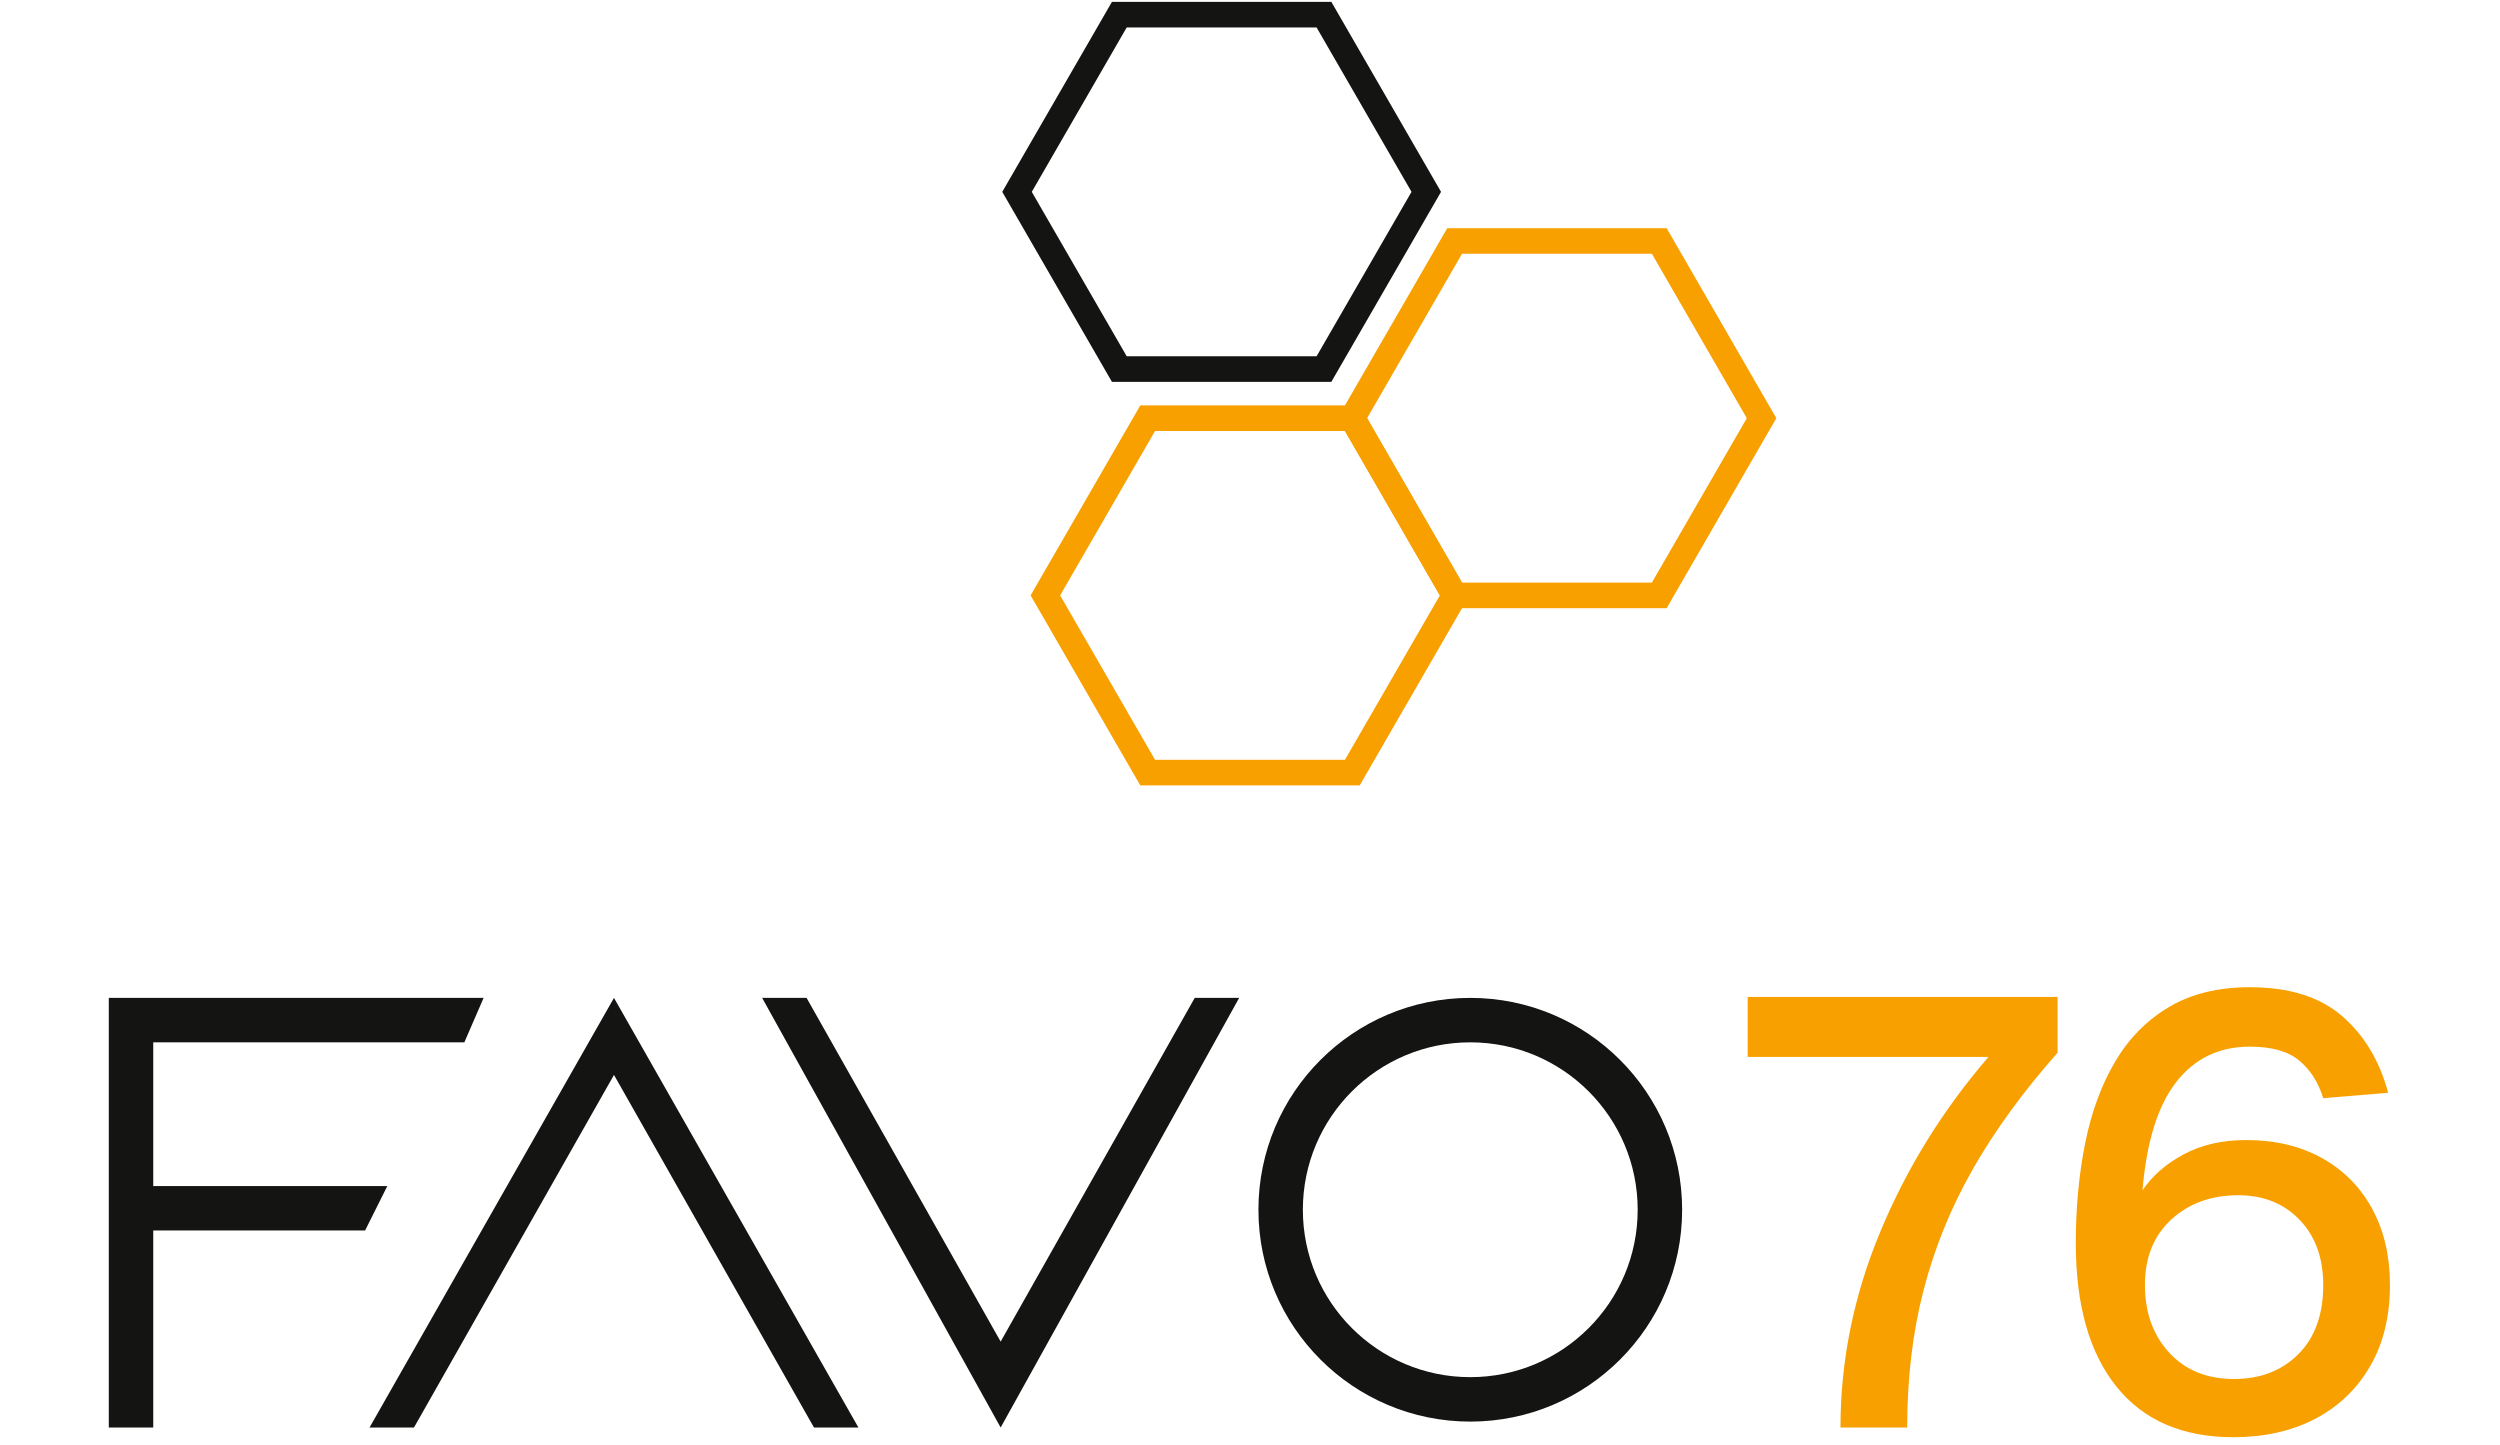
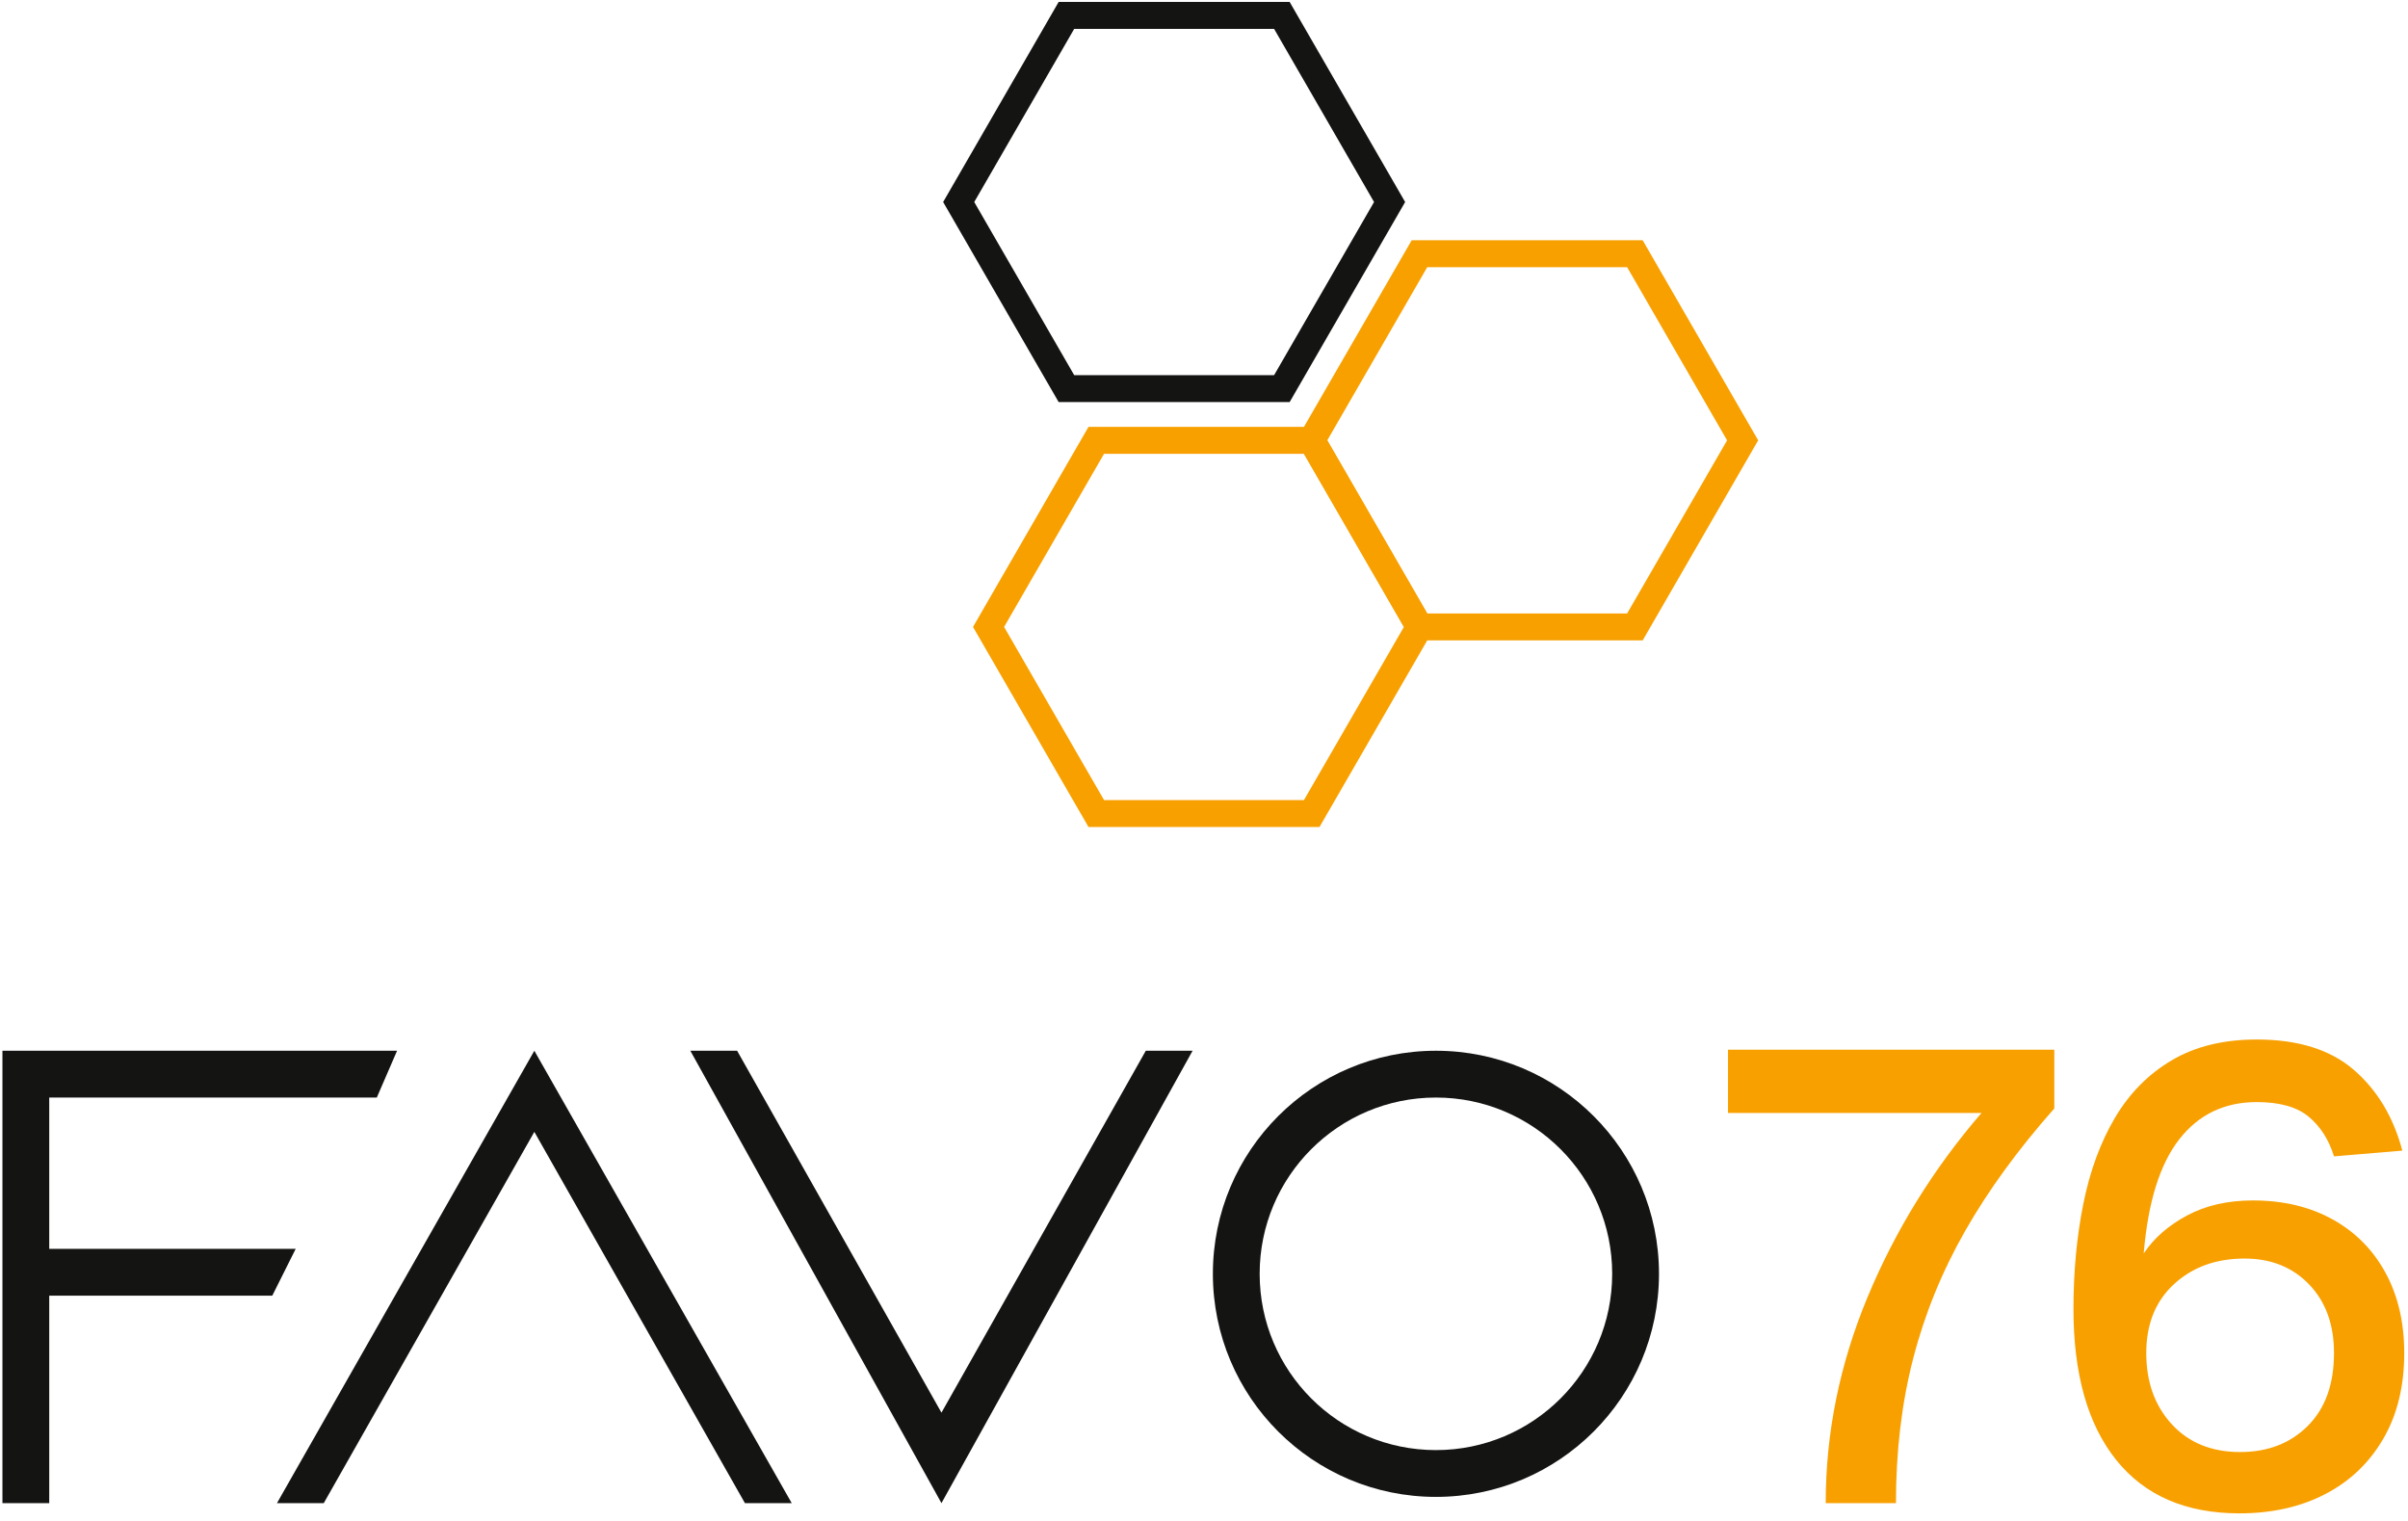
- <svg xmlns="http://www.w3.org/2000/svg" fill="none" role="img" aria-label="favo76" viewBox="0 0 540 312">
-   <g transform="translate(270 128.606) scale(0.442)">
+ <svg xmlns="http://www.w3.org/2000/svg" fill="none" role="img" aria-label="favo76" viewBox="0 0 494 312">
+   <g transform="translate(247 128.606) scale(0.442)">
    <path d="M100 0L50 86.603L-50 86.603L-100 0L-50 -86.603L50 -86.603Z" fill="none" stroke="#F8A000" stroke-width="12.5" stroke-linejoin="miter" stroke-miterlimit="4" />
    <path d="M250 -86.603L200 0L100 0L50 -86.603L100 -173.205L200 -173.205Z" fill="none" stroke="#F8A000" stroke-width="12.5" stroke-linejoin="miter" stroke-miterlimit="4" />
    <path d="M86.144 -197.205L36.144 -110.603L-63.856 -110.603L-113.856 -197.205L-63.856 -283.808L36.144 -283.808Z" fill="none" stroke="#141413" stroke-width="12.5" stroke-linejoin="miter" stroke-miterlimit="4" />
  </g>
-   <g transform="translate(-179.5 183)">
+   <g transform="translate(-202.5 183)">
    <g transform="translate(202.36 10.785) scale(0.32)">
      <g fill="#141413" transform="translate(0 358)">
        <path d="M2 0V-290H255L242 -260H32V-163H190L175 -133H32V0Z" />
        <path d="M343 -290L508 0H478L343 -238L208 0H178Z" />
        <path d="M443 -290H473L604 -58L735 -290H765L604 0Z" />
        <path fill-rule="evenodd" d="M921 -290a143 143 0 1 0 .01 0ZM921 -260a113 113 0 1 1 -.01 0Z" />
      </g>
    </g>
    <g transform="translate(243.648 125.345) scale(0.131)">
      <path d="M2655 0L2545 0Q2545-165 2610.50-322.50Q2676-480 2789-611L2392-611L2392-710L2903-710L2903-618Q2818-522 2763.50-426.50Q2709-331 2682-226.50Q2655-122 2655 0M3193 16Q3067 16 3000-67.50Q2933-151 2933-304Q2933-392 2948.50-469Q2964-546 2998-603.50Q3032-661 3087-693.50Q3142-726 3220-726Q3317-726 3372-678.50Q3427-631 3448-552L3341-543Q3329-582 3301.50-605Q3274-628 3220-628Q3144-628 3098.50-569.50Q3053-511 3043-391Q3067-427 3111-450.50Q3155-474 3214-474Q3285-474 3338.50-444.50Q3392-415 3421.50-361Q3451-307 3451-235Q3451-157 3418-100.50Q3385-44 3327-14Q3269 16 3193 16M3194-80Q3259-80 3300-121Q3341-162 3341-235Q3341-302 3302-342.50Q3263-383 3201-383Q3134-383 3090.50-343Q3047-303 3047-235Q3047-167 3087-123.50Q3127-80 3194-80" fill="#F8A000" />
    </g>
  </g>
</svg>
